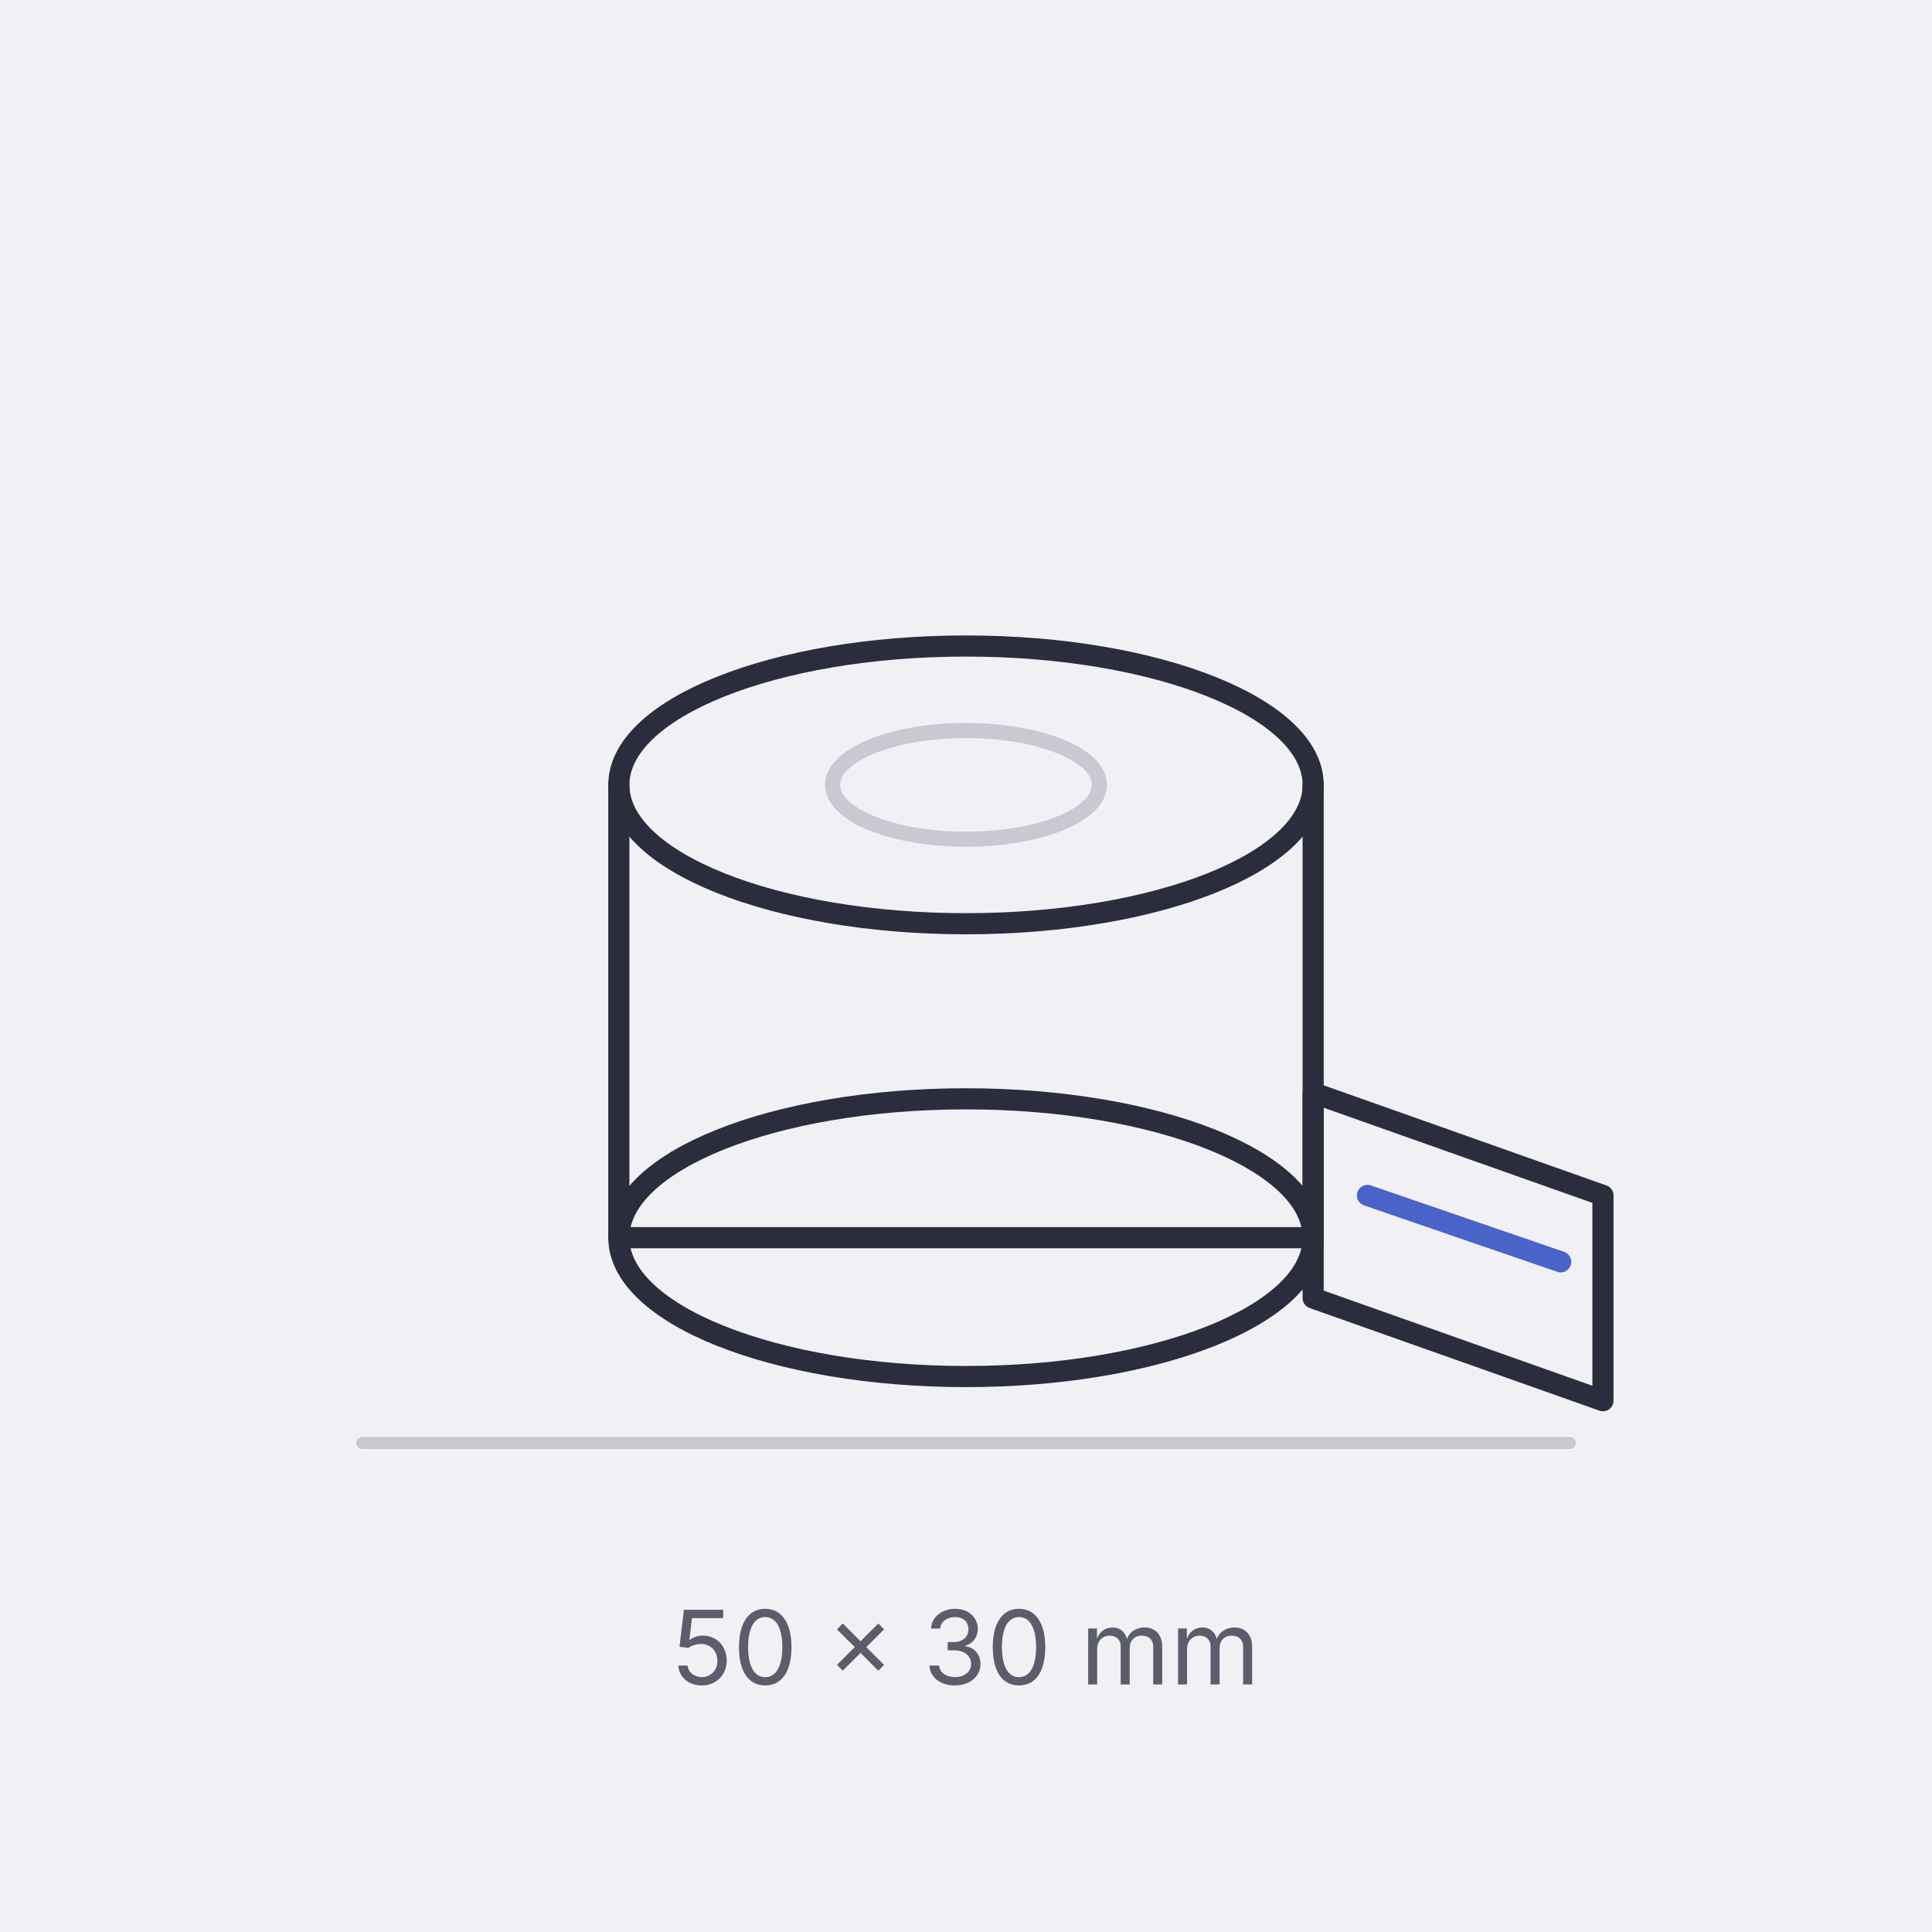
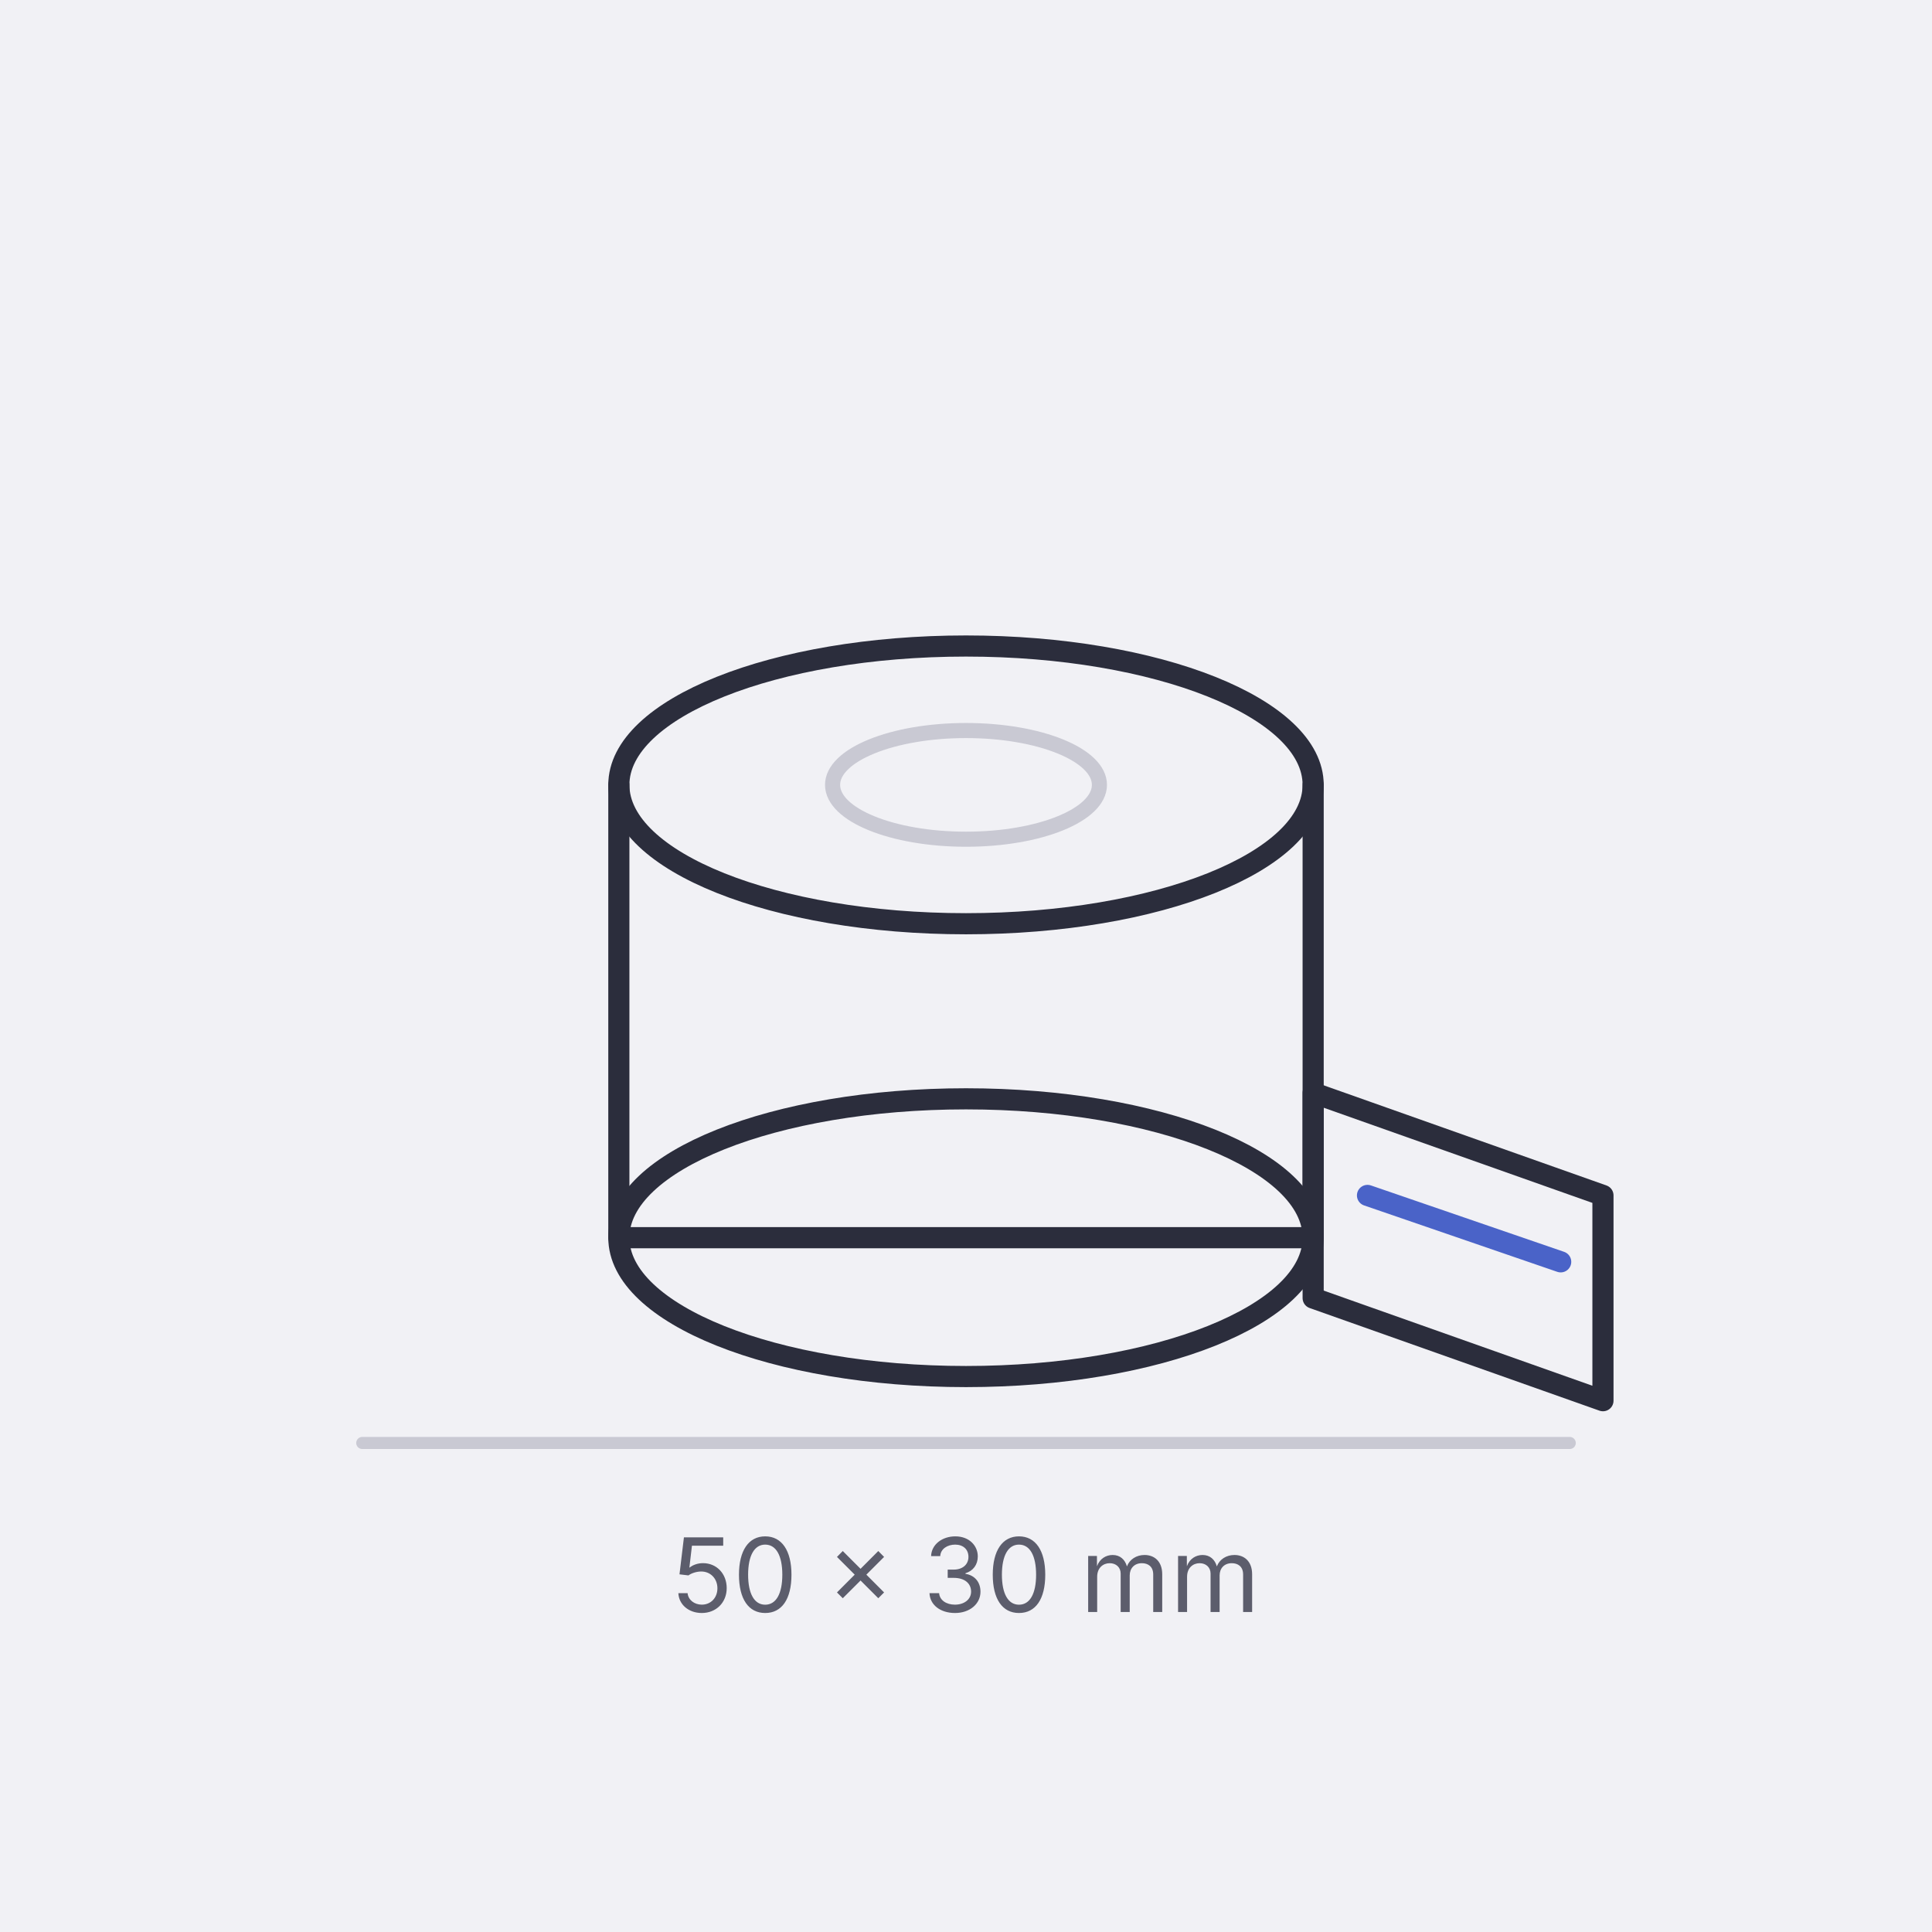
<svg xmlns="http://www.w3.org/2000/svg" viewBox="0 0 640 640" role="img" aria-label="ฉลากความร้อน 50 × 30 มม.">
  <rect width="640" height="640" fill="#f1f1f5" />
  <path d="M 120 478 L 520 478" stroke="#c9c9d3" stroke-width="4" stroke-linecap="round" fill="none" />
  <g fill="none" stroke="#2b2d3c" stroke-width="7" stroke-linecap="round" stroke-linejoin="round">
    <path d="M 205 260 L 205 410 L 435 410 L 435 260" />
    <ellipse cx="320" cy="260" rx="115" ry="46" />
    <ellipse cx="320" cy="410" rx="115" ry="46" />
    <ellipse cx="320" cy="260" rx="44.2" ry="18" stroke="#c9c9d3" stroke-width="5" />
    <path d="M 435 362 L 531 396 L 531 464 L 435 430 Z" />
    <path d="M 453 396 L 517 418" stroke="#4a63c8" stroke-width="7" />
  </g>
-   <text x="320" y="558" text-anchor="middle" fill="#5c5d6c" font-family="ui-sans-serif, system-ui, -apple-system, 'Segoe UI', sans-serif" font-size="34">50 × 30 mm</text>
+   <text x="320" y="534" text-anchor="middle" fill="#5c5d6c" font-family="ui-sans-serif, system-ui, -apple-system, 'Segoe UI', sans-serif" font-size="34">50 × 30 mm</text>
</svg>
